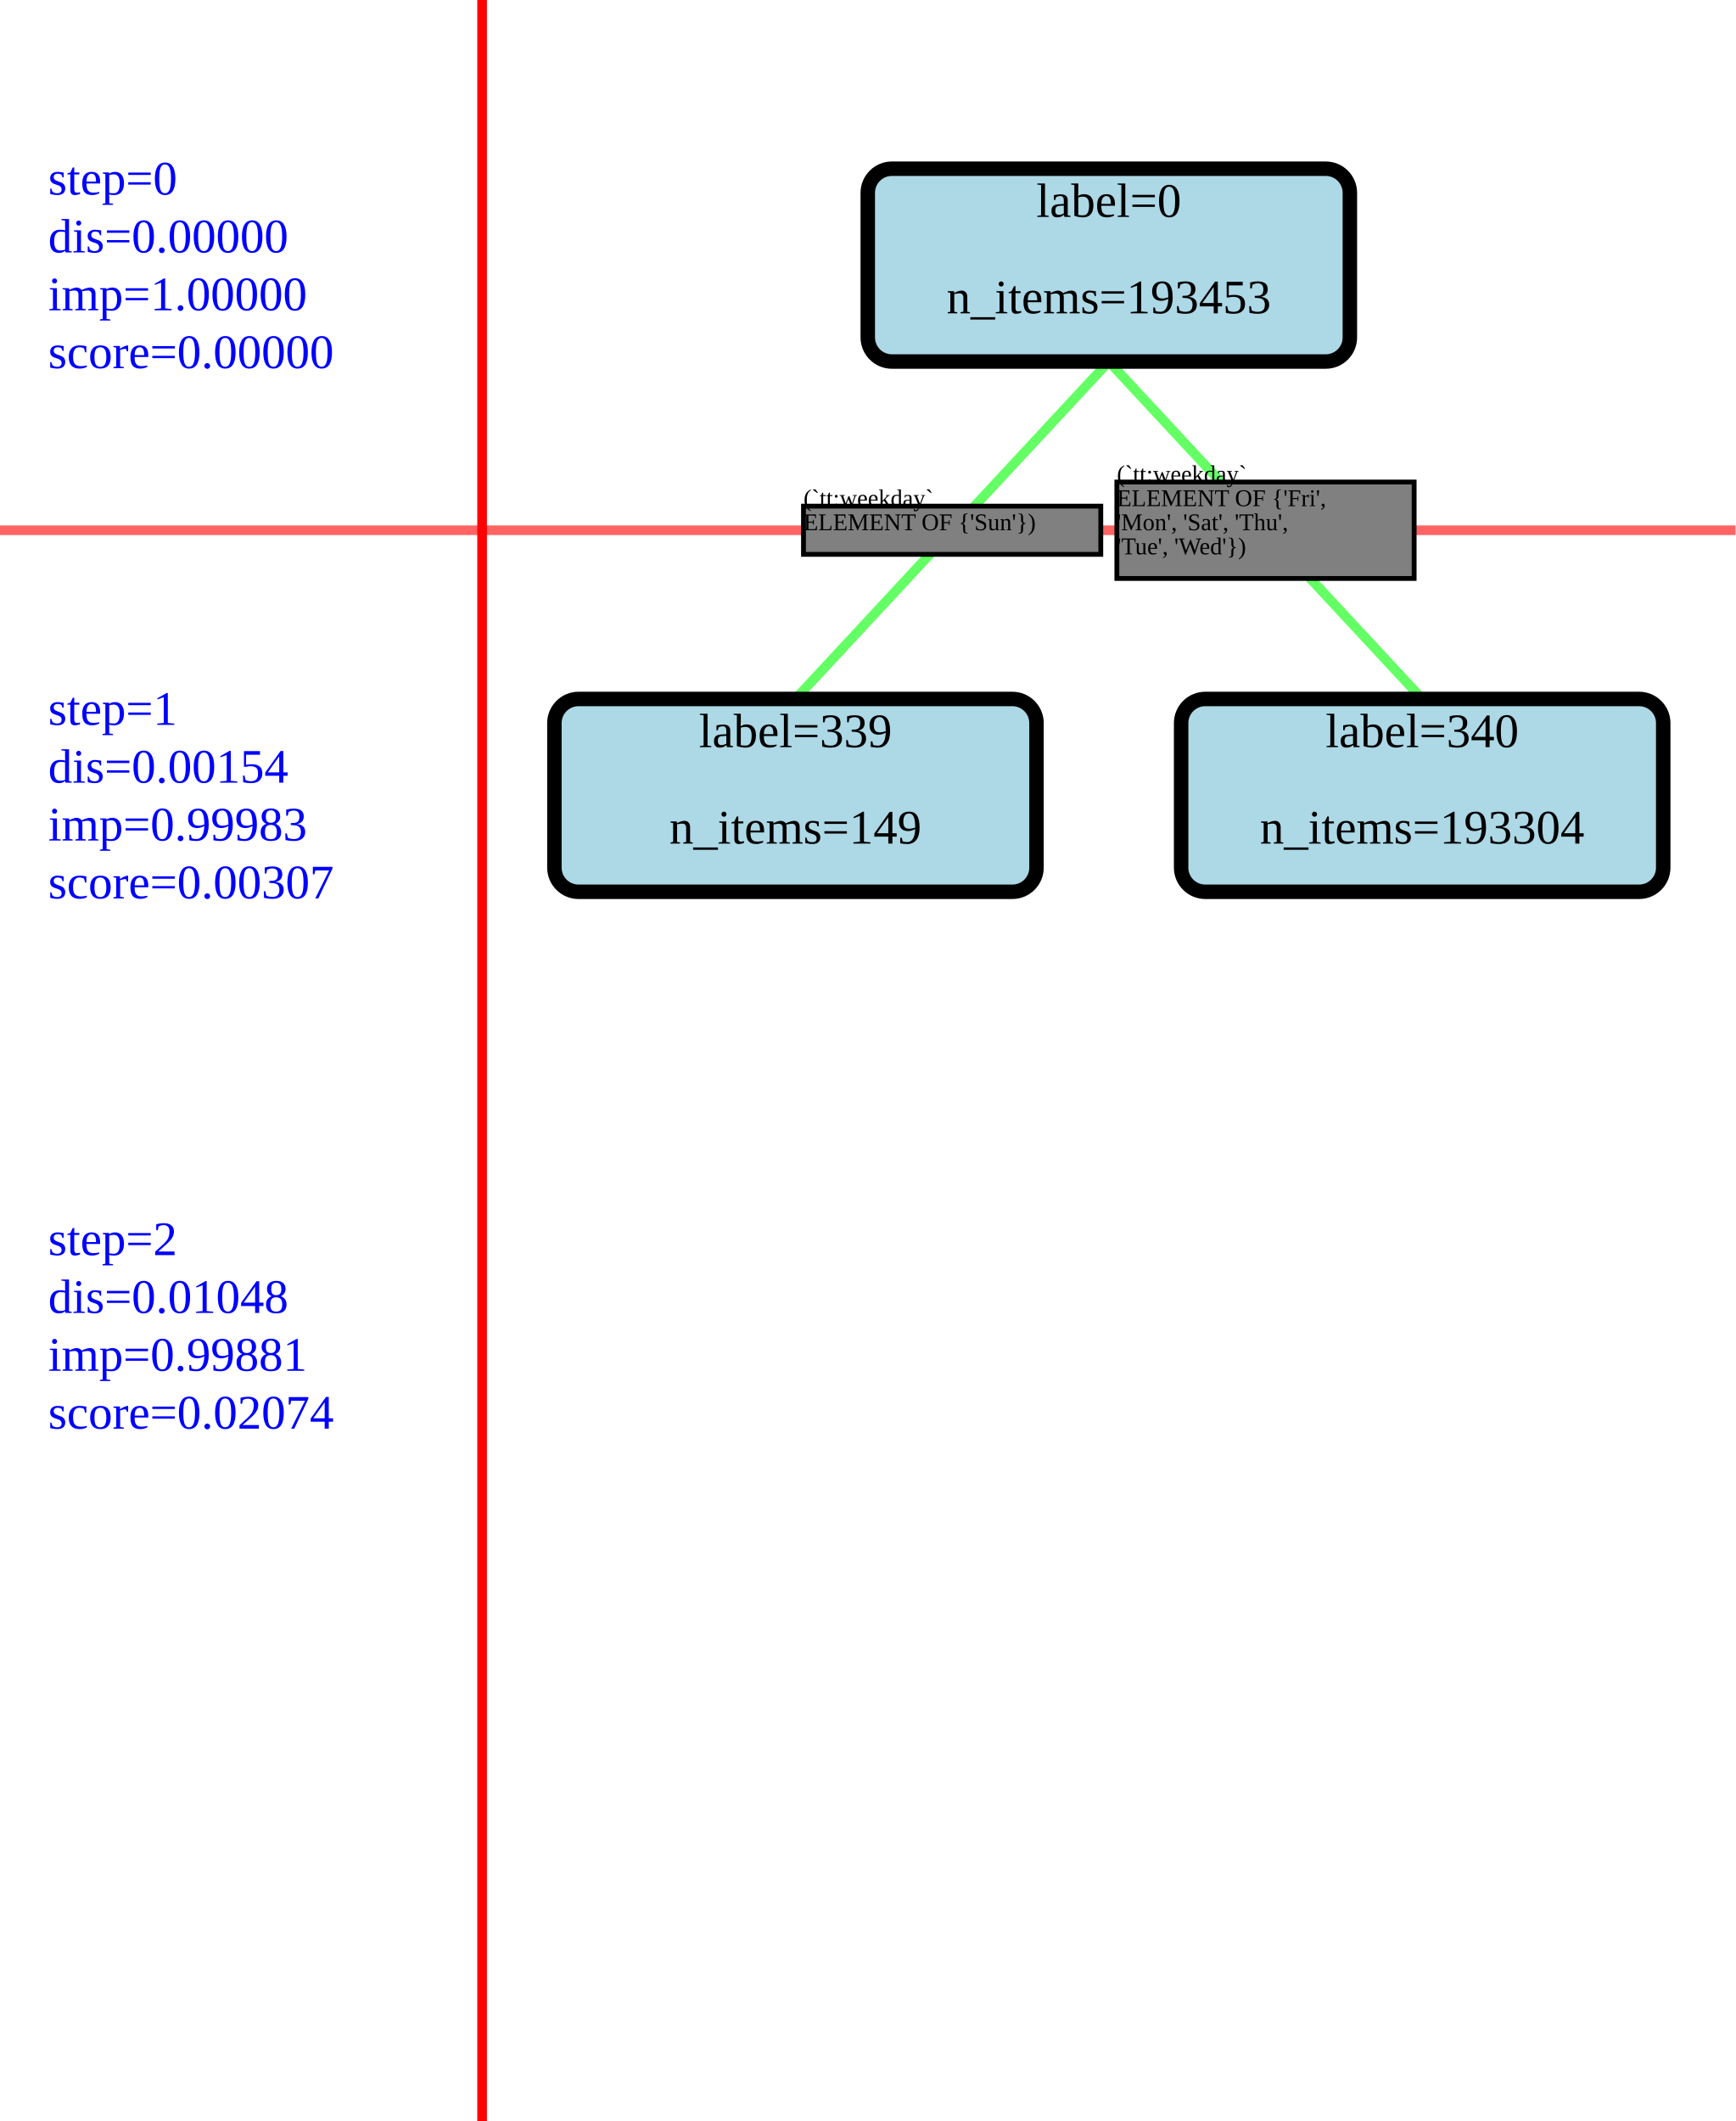
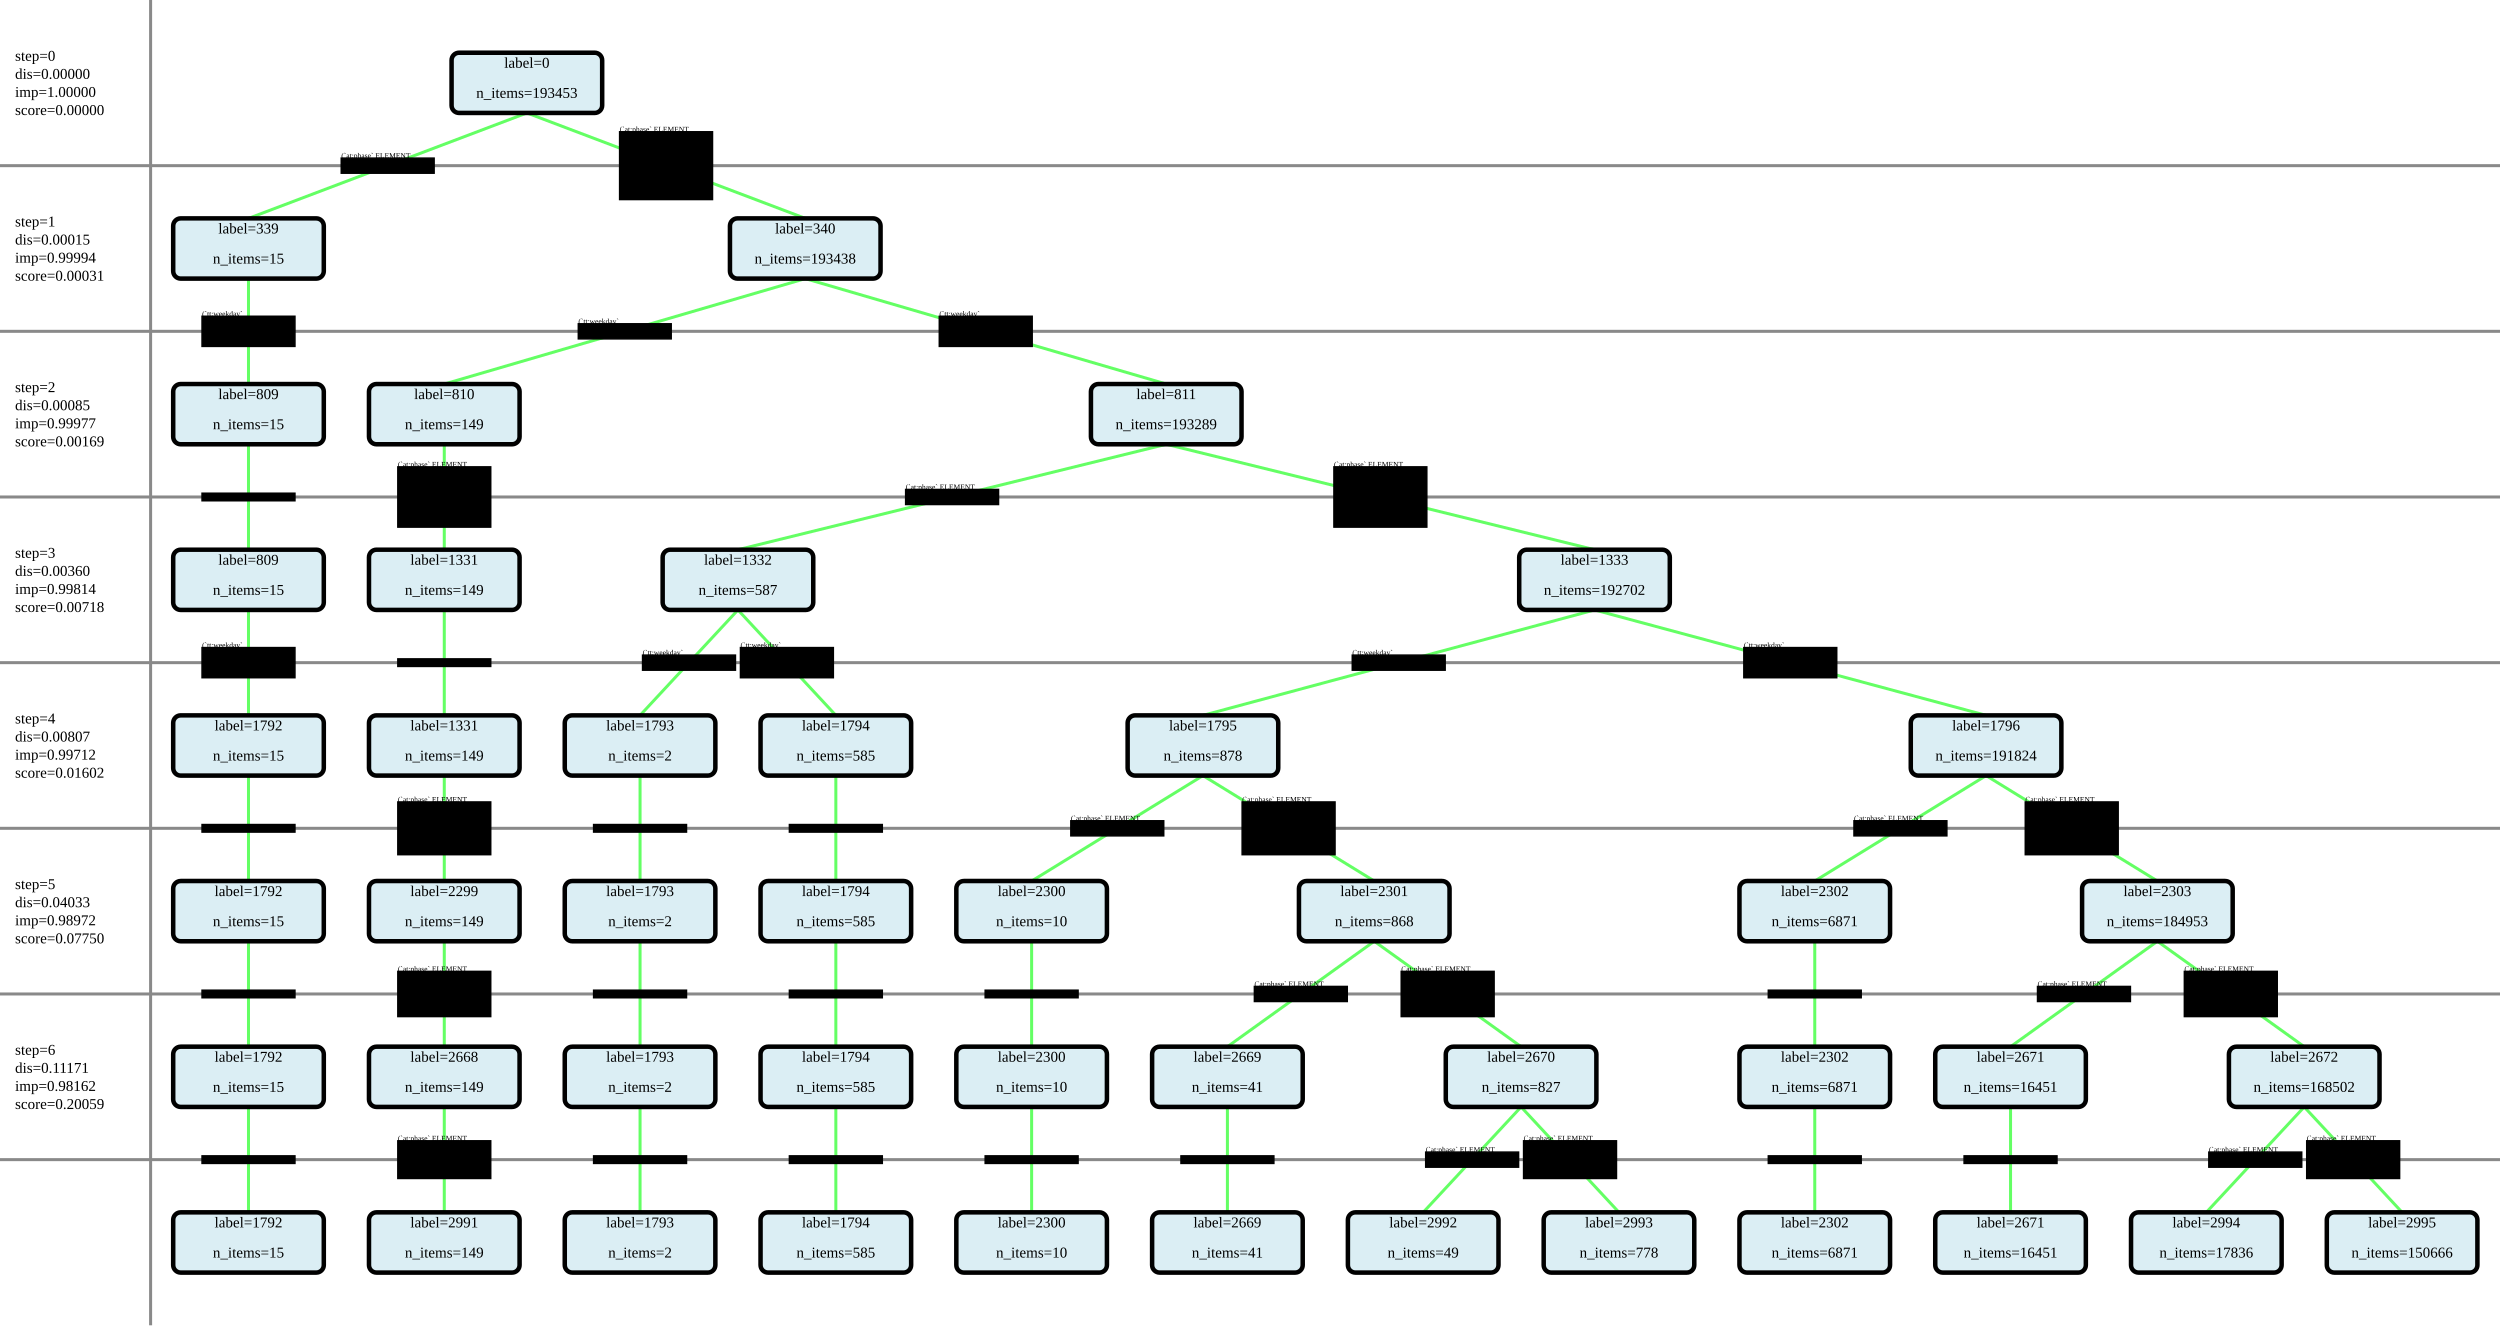
- <svg height="440" width="360" style="background-color:white">
-   <line x1="0" y1="110" x2="360" y2="110" style="stroke:rgb(255,100,100);stroke-width:2" />
-   <line x1="100" y1="0" x2="100" y2="440" style="stroke:rgb(255,0,0);stroke-width:2" />
-   <text dominant-baseline="central" font-size="10" style="fill: rgb(0,0,255); ">
+ <svg height="880" width="1660" style="background-color:white">
+   <line x1="0" y1="110" x2="1660" y2="110" style="stroke:#898989;stroke-width:2" />
+   <line x1="0" y1="220" x2="1660" y2="220" style="stroke:#898989;stroke-width:2" />
+   <line x1="0" y1="330" x2="1660" y2="330" style="stroke:#898989;stroke-width:2" />
+   <line x1="0" y1="440" x2="1660" y2="440" style="stroke:#898989;stroke-width:2" />
+   <line x1="0" y1="550" x2="1660" y2="550" style="stroke:#898989;stroke-width:2" />
+   <line x1="0" y1="660" x2="1660" y2="660" style="stroke:#898989;stroke-width:2" />
+   <line x1="0" y1="770" x2="1660" y2="770" style="stroke:#898989;stroke-width:2" />
+   <line x1="100" y1="0" x2="100" y2="880" style="stroke:#898989;stroke-width:2" />
+   <text dominant-baseline="central" font-size="10" style="fill: #000000; ">
    <tspan x="10" y="37.0"> step=0
 </tspan>
    <tspan x="10" y="49.0"> dis=0.00000
 </tspan>
    <tspan x="10" y="61.0"> imp=1.00000
 </tspan>
    <tspan x="10" y="73.0"> score=0.00000
 </tspan>
  </text>
-   <text dominant-baseline="central" font-size="10" style="fill: rgb(0,0,255); ">
+   <text dominant-baseline="central" font-size="10" style="fill: #000000; ">
    <tspan x="10" y="147.0"> step=1
 </tspan>
-     <tspan x="10" y="159.0"> dis=0.00154
-  </tspan>
-     <tspan x="10" y="171.0"> imp=0.99983
-  </tspan>
-     <tspan x="10" y="183.0"> score=0.00307
-  </tspan>
-   </text>
-   <text dominant-baseline="central" font-size="10" style="fill: rgb(0,0,255); ">
+     <tspan x="10" y="159.0"> dis=0.00015
+  </tspan>
+     <tspan x="10" y="171.0"> imp=0.99994
+  </tspan>
+     <tspan x="10" y="183.0"> score=0.00031
+  </tspan>
+   </text>
+   <text dominant-baseline="central" font-size="10" style="fill: #000000; ">
    <tspan x="10" y="257.0"> step=2
 </tspan>
-     <tspan x="10" y="269.0"> dis=0.01048
-  </tspan>
-     <tspan x="10" y="281.0"> imp=0.99881
-  </tspan>
-     <tspan x="10" y="293.0"> score=0.02074
-  </tspan>
-   </text>
-   <line x1="165.0" y1="145" x2="230.0" y2="75" style="stroke:rgb(100,255,100);stroke-width:2" />
-   <rect x="166.667" y="105.0" width="61.667" height="10.0" fill="grey" stroke="black" stroke-width="1" />
-   <text x="166.667" y="105.0" alignment-baseline="hanging" font-size="5.0"> (`tt:weekday`</text>
-   <text x="166.667" y="110.0" alignment-baseline="hanging" font-size="5.0">ELEMENT OF {'Sun'})</text>
-   <line x1="295.0" y1="145" x2="230.0" y2="75" style="stroke:rgb(100,255,100);stroke-width:2" />
-   <rect x="231.667" y="100.0" width="61.667" height="20.0" fill="grey" stroke="black" stroke-width="1" />
-   <text x="231.667" y="100.0" alignment-baseline="hanging" font-size="5.0"> (`tt:weekday`</text>
-   <text x="231.667" y="105.0" alignment-baseline="hanging" font-size="5.0">ELEMENT OF {'Fri',</text>
-   <text x="231.667" y="110.0" alignment-baseline="hanging" font-size="5.0">'Mon', 'Sat', 'Thu',</text>
-   <text x="231.667" y="115.0" alignment-baseline="hanging" font-size="5.0">'Tue', 'Wed'})</text>
-   <rect x="115" y="145" width="100" height="40" rx="5" ry="5" style="fill:rgb(173,216,230);stroke-width:3;stroke:rgb(0,0,0)" />
+     <tspan x="10" y="269.0"> dis=0.00085
+  </tspan>
+     <tspan x="10" y="281.0"> imp=0.99977
+  </tspan>
+     <tspan x="10" y="293.0"> score=0.00169
+  </tspan>
+   </text>
+   <text dominant-baseline="central" font-size="10" style="fill: #000000; ">
+     <tspan x="10" y="367.0"> step=3
+  </tspan>
+     <tspan x="10" y="379.0"> dis=0.00360
+  </tspan>
+     <tspan x="10" y="391.0"> imp=0.99814
+  </tspan>
+     <tspan x="10" y="403.0"> score=0.00718
+  </tspan>
+   </text>
+   <text dominant-baseline="central" font-size="10" style="fill: #000000; ">
+     <tspan x="10" y="477.0"> step=4
+  </tspan>
+     <tspan x="10" y="489.0"> dis=0.00807
+  </tspan>
+     <tspan x="10" y="501.0"> imp=0.99712
+  </tspan>
+     <tspan x="10" y="513.0"> score=0.01602
+  </tspan>
+   </text>
+   <text dominant-baseline="central" font-size="10" style="fill: #000000; ">
+     <tspan x="10" y="587.0"> step=5
+  </tspan>
+     <tspan x="10" y="599.0"> dis=0.04033
+  </tspan>
+     <tspan x="10" y="611.0"> imp=0.98972
+  </tspan>
+     <tspan x="10" y="623.0"> score=0.07750
+  </tspan>
+   </text>
+   <text dominant-baseline="central" font-size="10" style="fill: #000000; ">
+     <tspan x="10" y="697.0"> step=6
+  </tspan>
+     <tspan x="10" y="709.0"> dis=0.11171
+  </tspan>
+     <tspan x="10" y="721.0"> imp=0.98162
+  </tspan>
+     <tspan x="10" y="733.0"> score=0.20059
+  </tspan>
+   </text>
+   <line x1="165.0" y1="805" x2="165.0" y2="735" style="stroke:rgb(100,255,100);stroke-width:2" />
+   <rect x="134.167" y="767.5" width="61.667" height="5.0" fill="898989" stroke="black" stroke-width="1" />
+   <line x1="165.0" y1="695" x2="165.0" y2="625" style="stroke:rgb(100,255,100);stroke-width:2" />
+   <rect x="134.167" y="657.5" width="61.667" height="5.0" fill="898989" stroke="black" stroke-width="1" />
+   <line x1="165.0" y1="585" x2="165.0" y2="515" style="stroke:rgb(100,255,100);stroke-width:2" />
+   <rect x="134.167" y="547.5" width="61.667" height="5.0" fill="898989" stroke="black" stroke-width="1" />
+   <line x1="165.0" y1="475" x2="165.0" y2="405" style="stroke:rgb(100,255,100);stroke-width:2" />
+   <rect x="134.167" y="430.0" width="61.667" height="20.0" fill="898989" stroke="black" stroke-width="1" />
+   <text x="134.167" y="430.0" alignment-baseline="hanging" font-size="5.0"> (`tt:weekday`</text>
+   <text x="134.167" y="435.0" alignment-baseline="hanging" font-size="5.0">ELEMENT OF {'Fri',</text>
+   <text x="134.167" y="440.0" alignment-baseline="hanging" font-size="5.0">'Mon', 'Thu', 'Tue',</text>
+   <text x="134.167" y="445.0" alignment-baseline="hanging" font-size="5.0">'Wed'})</text>
+   <line x1="165.0" y1="365" x2="165.0" y2="295" style="stroke:rgb(100,255,100);stroke-width:2" />
+   <rect x="134.167" y="327.5" width="61.667" height="5.0" fill="898989" stroke="black" stroke-width="1" />
+   <line x1="165.0" y1="255" x2="165.0" y2="185" style="stroke:rgb(100,255,100);stroke-width:2" />
+   <rect x="134.167" y="210.0" width="61.667" height="20.0" fill="898989" stroke="black" stroke-width="1" />
+   <text x="134.167" y="210.0" alignment-baseline="hanging" font-size="5.0"> (`tt:weekday`</text>
+   <text x="134.167" y="215.0" alignment-baseline="hanging" font-size="5.0">ELEMENT OF {'Fri',</text>
+   <text x="134.167" y="220.0" alignment-baseline="hanging" font-size="5.0">'Mon', 'Sat', 'Thu',</text>
+   <text x="134.167" y="225.0" alignment-baseline="hanging" font-size="5.0">'Tue', 'Wed'})</text>
+   <line x1="165.0" y1="145" x2="349.844" y2="75" style="stroke:rgb(100,255,100);stroke-width:2" />
+   <rect x="226.589" y="105.0" width="61.667" height="10.0" fill="898989" stroke="black" stroke-width="1" />
+   <text x="226.589" y="105.0" alignment-baseline="hanging" font-size="5.0"> (`at:phase` ELEMENT</text>
+   <text x="226.589" y="110.0" alignment-baseline="hanging" font-size="5.0">OF {'01_HOOFD_6'})</text>
+   <line x1="295.0" y1="805" x2="295.0" y2="735" style="stroke:rgb(100,255,100);stroke-width:2" />
+   <rect x="264.167" y="757.5" width="61.667" height="25.0" fill="898989" stroke="black" stroke-width="1" />
+   <text x="264.167" y="757.5" alignment-baseline="hanging" font-size="5.0"> (`at:phase` ELEMENT</text>
+   <text x="264.167" y="762.5" alignment-baseline="hanging" font-size="5.0">OF {'01_HOOFD_0',</text>
+   <text x="264.167" y="767.5" alignment-baseline="hanging" font-size="5.0">'01_HOOFD_1',</text>
+   <text x="264.167" y="772.5" alignment-baseline="hanging" font-size="5.0">'01_HOOFD_4',</text>
+   <text x="264.167" y="777.5" alignment-baseline="hanging" font-size="5.0">'01_HOOFD_5'})</text>
+   <line x1="295.0" y1="695" x2="295.0" y2="625" style="stroke:rgb(100,255,100);stroke-width:2" />
+   <rect x="264.167" y="645.0" width="61.667" height="30.0" fill="898989" stroke="black" stroke-width="1" />
+   <text x="264.167" y="645.0" alignment-baseline="hanging" font-size="5.0"> (`at:phase` ELEMENT</text>
+   <text x="264.167" y="650.0" alignment-baseline="hanging" font-size="5.0">OF {'01_HOOFD_0',</text>
+   <text x="264.167" y="655.0" alignment-baseline="hanging" font-size="5.0">'01_HOOFD_1',</text>
+   <text x="264.167" y="660.0" alignment-baseline="hanging" font-size="5.0">'01_HOOFD_3',</text>
+   <text x="264.167" y="665.0" alignment-baseline="hanging" font-size="5.0">'01_HOOFD_4',</text>
+   <text x="264.167" y="670.0" alignment-baseline="hanging" font-size="5.0">'01_HOOFD_5'})</text>
+   <line x1="295.0" y1="585" x2="295.0" y2="515" style="stroke:rgb(100,255,100);stroke-width:2" />
+   <rect x="264.167" y="532.5" width="61.667" height="35.0" fill="898989" stroke="black" stroke-width="1" />
+   <text x="264.167" y="532.5" alignment-baseline="hanging" font-size="5.0"> (`at:phase` ELEMENT</text>
+   <text x="264.167" y="537.5" alignment-baseline="hanging" font-size="5.0">OF {'01_HOOFD_0',</text>
+   <text x="264.167" y="542.5" alignment-baseline="hanging" font-size="5.0">'01_HOOFD_1',</text>
+   <text x="264.167" y="547.5" alignment-baseline="hanging" font-size="5.0">'01_HOOFD_2',</text>
+   <text x="264.167" y="552.5" alignment-baseline="hanging" font-size="5.0">'01_HOOFD_3',</text>
+   <text x="264.167" y="557.5" alignment-baseline="hanging" font-size="5.0">'01_HOOFD_4',</text>
+   <text x="264.167" y="562.5" alignment-baseline="hanging" font-size="5.0">'01_HOOFD_5'})</text>
+   <line x1="295.0" y1="475" x2="295.0" y2="405" style="stroke:rgb(100,255,100);stroke-width:2" />
+   <rect x="264.167" y="437.5" width="61.667" height="5.0" fill="898989" stroke="black" stroke-width="1" />
+   <line x1="295.0" y1="365" x2="295.0" y2="295" style="stroke:rgb(100,255,100);stroke-width:2" />
+   <rect x="264.167" y="310.0" width="61.667" height="40.0" fill="898989" stroke="black" stroke-width="1" />
+   <text x="264.167" y="310.0" alignment-baseline="hanging" font-size="5.0"> (`at:phase` ELEMENT</text>
+   <text x="264.167" y="315.0" alignment-baseline="hanging" font-size="5.0">OF {'01_HOOFD_0',</text>
+   <text x="264.167" y="320.0" alignment-baseline="hanging" font-size="5.0">'01_HOOFD_1',</text>
+   <text x="264.167" y="325.0" alignment-baseline="hanging" font-size="5.0">'01_HOOFD_2',</text>
+   <text x="264.167" y="330.0" alignment-baseline="hanging" font-size="5.0">'01_HOOFD_3',</text>
+   <text x="264.167" y="335.0" alignment-baseline="hanging" font-size="5.0">'01_HOOFD_4',</text>
+   <text x="264.167" y="340.0" alignment-baseline="hanging" font-size="5.0">'01_HOOFD_5',</text>
+   <text x="264.167" y="345.0" alignment-baseline="hanging" font-size="5.0">'01_HOOFD_8'})</text>
+   <line x1="295.0" y1="255" x2="534.688" y2="185" style="stroke:rgb(100,255,100);stroke-width:2" />
+   <rect x="384.01" y="215.0" width="61.667" height="10.0" fill="898989" stroke="black" stroke-width="1" />
+   <text x="384.01" y="215.0" alignment-baseline="hanging" font-size="5.0"> (`tt:weekday`</text>
+   <text x="384.01" y="220.0" alignment-baseline="hanging" font-size="5.0">ELEMENT OF {'Sun'})</text>
+   <line x1="425.0" y1="805" x2="425.0" y2="735" style="stroke:rgb(100,255,100);stroke-width:2" />
+   <rect x="394.167" y="767.5" width="61.667" height="5.0" fill="898989" stroke="black" stroke-width="1" />
+   <line x1="425.0" y1="695" x2="425.0" y2="625" style="stroke:rgb(100,255,100);stroke-width:2" />
+   <rect x="394.167" y="657.5" width="61.667" height="5.0" fill="898989" stroke="black" stroke-width="1" />
+   <line x1="425.0" y1="585" x2="425.0" y2="515" style="stroke:rgb(100,255,100);stroke-width:2" />
+   <rect x="394.167" y="547.5" width="61.667" height="5.0" fill="898989" stroke="black" stroke-width="1" />
+   <line x1="425.0" y1="475" x2="490.0" y2="405" style="stroke:rgb(100,255,100);stroke-width:2" />
+   <rect x="426.667" y="435.0" width="61.667" height="10.0" fill="898989" stroke="black" stroke-width="1" />
+   <text x="426.667" y="435.0" alignment-baseline="hanging" font-size="5.0"> (`tt:weekday`</text>
+   <text x="426.667" y="440.0" alignment-baseline="hanging" font-size="5.0">ELEMENT OF {'Sat'})</text>
+   <line x1="555.0" y1="805" x2="555.0" y2="735" style="stroke:rgb(100,255,100);stroke-width:2" />
+   <rect x="524.167" y="767.5" width="61.667" height="5.0" fill="898989" stroke="black" stroke-width="1" />
+   <line x1="555.0" y1="695" x2="555.0" y2="625" style="stroke:rgb(100,255,100);stroke-width:2" />
+   <rect x="524.167" y="657.5" width="61.667" height="5.0" fill="898989" stroke="black" stroke-width="1" />
+   <line x1="555.0" y1="585" x2="555.0" y2="515" style="stroke:rgb(100,255,100);stroke-width:2" />
+   <rect x="524.167" y="547.5" width="61.667" height="5.0" fill="898989" stroke="black" stroke-width="1" />
+   <line x1="555.0" y1="475" x2="490.0" y2="405" style="stroke:rgb(100,255,100);stroke-width:2" />
+   <rect x="491.667" y="430.0" width="61.667" height="20.0" fill="898989" stroke="black" stroke-width="1" />
+   <text x="491.667" y="430.0" alignment-baseline="hanging" font-size="5.0"> (`tt:weekday`</text>
+   <text x="491.667" y="435.0" alignment-baseline="hanging" font-size="5.0">ELEMENT OF {'Fri',</text>
+   <text x="491.667" y="440.0" alignment-baseline="hanging" font-size="5.0">'Mon', 'Thu', 'Tue',</text>
+   <text x="491.667" y="445.0" alignment-baseline="hanging" font-size="5.0">'Wed'})</text>
+   <line x1="490.0" y1="365" x2="774.375" y2="295" style="stroke:rgb(100,255,100);stroke-width:2" />
+   <rect x="601.354" y="325.0" width="61.667" height="10.0" fill="898989" stroke="black" stroke-width="1" />
+   <text x="601.354" y="325.0" alignment-baseline="hanging" font-size="5.0"> (`at:phase` ELEMENT</text>
+   <text x="601.354" y="330.0" alignment-baseline="hanging" font-size="5.0">OF {'01_HOOFD_7'})</text>
+   <line x1="685.0" y1="805" x2="685.0" y2="735" style="stroke:rgb(100,255,100);stroke-width:2" />
+   <rect x="654.167" y="767.5" width="61.667" height="5.0" fill="898989" stroke="black" stroke-width="1" />
+   <line x1="685.0" y1="695" x2="685.0" y2="625" style="stroke:rgb(100,255,100);stroke-width:2" />
+   <rect x="654.167" y="657.5" width="61.667" height="5.0" fill="898989" stroke="black" stroke-width="1" />
+   <line x1="685.0" y1="585" x2="798.75" y2="515" style="stroke:rgb(100,255,100);stroke-width:2" />
+   <rect x="711.042" y="545.0" width="61.667" height="10.0" fill="898989" stroke="black" stroke-width="1" />
+   <text x="711.042" y="545.0" alignment-baseline="hanging" font-size="5.0"> (`at:phase` ELEMENT</text>
+   <text x="711.042" y="550.0" alignment-baseline="hanging" font-size="5.0">OF {'01_HOOFD_8'})</text>
+   <line x1="815.0" y1="805" x2="815.0" y2="735" style="stroke:rgb(100,255,100);stroke-width:2" />
+   <rect x="784.167" y="767.5" width="61.667" height="5.0" fill="898989" stroke="black" stroke-width="1" />
+   <line x1="815.0" y1="695" x2="912.5" y2="625" style="stroke:rgb(100,255,100);stroke-width:2" />
+   <rect x="832.917" y="655.0" width="61.667" height="10.0" fill="898989" stroke="black" stroke-width="1" />
+   <text x="832.917" y="655.0" alignment-baseline="hanging" font-size="5.0"> (`at:phase` ELEMENT</text>
+   <text x="832.917" y="660.0" alignment-baseline="hanging" font-size="5.0">OF {'01_HOOFD_2'})</text>
+   <line x1="945.0" y1="805" x2="1010.0" y2="735" style="stroke:rgb(100,255,100);stroke-width:2" />
+   <rect x="946.667" y="765.0" width="61.667" height="10.0" fill="898989" stroke="black" stroke-width="1" />
+   <text x="946.667" y="765.0" alignment-baseline="hanging" font-size="5.0"> (`at:phase` ELEMENT</text>
+   <text x="946.667" y="770.0" alignment-baseline="hanging" font-size="5.0">OF {'01_HOOFD_3'})</text>
+   <line x1="1075.0" y1="805" x2="1010.0" y2="735" style="stroke:rgb(100,255,100);stroke-width:2" />
+   <rect x="1011.667" y="757.5" width="61.667" height="25.0" fill="898989" stroke="black" stroke-width="1" />
+   <text x="1011.667" y="757.5" alignment-baseline="hanging" font-size="5.0"> (`at:phase` ELEMENT</text>
+   <text x="1011.667" y="762.5" alignment-baseline="hanging" font-size="5.0">OF {'01_HOOFD_0',</text>
+   <text x="1011.667" y="767.5" alignment-baseline="hanging" font-size="5.0">'01_HOOFD_1',</text>
+   <text x="1011.667" y="772.5" alignment-baseline="hanging" font-size="5.0">'01_HOOFD_4',</text>
+   <text x="1011.667" y="777.5" alignment-baseline="hanging" font-size="5.0">'01_HOOFD_5'})</text>
+   <line x1="1010.0" y1="695" x2="912.5" y2="625" style="stroke:rgb(100,255,100);stroke-width:2" />
+   <rect x="930.417" y="645.0" width="61.667" height="30.0" fill="898989" stroke="black" stroke-width="1" />
+   <text x="930.417" y="645.0" alignment-baseline="hanging" font-size="5.0"> (`at:phase` ELEMENT</text>
+   <text x="930.417" y="650.0" alignment-baseline="hanging" font-size="5.0">OF {'01_HOOFD_0',</text>
+   <text x="930.417" y="655.0" alignment-baseline="hanging" font-size="5.0">'01_HOOFD_1',</text>
+   <text x="930.417" y="660.0" alignment-baseline="hanging" font-size="5.0">'01_HOOFD_3',</text>
+   <text x="930.417" y="665.0" alignment-baseline="hanging" font-size="5.0">'01_HOOFD_4',</text>
+   <text x="930.417" y="670.0" alignment-baseline="hanging" font-size="5.0">'01_HOOFD_5'})</text>
+   <line x1="912.5" y1="585" x2="798.75" y2="515" style="stroke:rgb(100,255,100);stroke-width:2" />
+   <rect x="824.792" y="532.5" width="61.667" height="35.0" fill="898989" stroke="black" stroke-width="1" />
+   <text x="824.792" y="532.5" alignment-baseline="hanging" font-size="5.0"> (`at:phase` ELEMENT</text>
+   <text x="824.792" y="537.5" alignment-baseline="hanging" font-size="5.0">OF {'01_HOOFD_0',</text>
+   <text x="824.792" y="542.5" alignment-baseline="hanging" font-size="5.0">'01_HOOFD_1',</text>
+   <text x="824.792" y="547.5" alignment-baseline="hanging" font-size="5.0">'01_HOOFD_2',</text>
+   <text x="824.792" y="552.5" alignment-baseline="hanging" font-size="5.0">'01_HOOFD_3',</text>
+   <text x="824.792" y="557.5" alignment-baseline="hanging" font-size="5.0">'01_HOOFD_4',</text>
+   <text x="824.792" y="562.5" alignment-baseline="hanging" font-size="5.0">'01_HOOFD_5'})</text>
+   <line x1="798.75" y1="475" x2="1058.75" y2="405" style="stroke:rgb(100,255,100);stroke-width:2" />
+   <rect x="897.917" y="435.0" width="61.667" height="10.0" fill="898989" stroke="black" stroke-width="1" />
+   <text x="897.917" y="435.0" alignment-baseline="hanging" font-size="5.0"> (`tt:weekday`</text>
+   <text x="897.917" y="440.0" alignment-baseline="hanging" font-size="5.0">ELEMENT OF {'Sat'})</text>
+   <line x1="1205.0" y1="805" x2="1205.0" y2="735" style="stroke:rgb(100,255,100);stroke-width:2" />
+   <rect x="1174.167" y="767.5" width="61.667" height="5.0" fill="898989" stroke="black" stroke-width="1" />
+   <line x1="1205.0" y1="695" x2="1205.0" y2="625" style="stroke:rgb(100,255,100);stroke-width:2" />
+   <rect x="1174.167" y="657.5" width="61.667" height="5.0" fill="898989" stroke="black" stroke-width="1" />
+   <line x1="1205.0" y1="585" x2="1318.75" y2="515" style="stroke:rgb(100,255,100);stroke-width:2" />
+   <rect x="1231.042" y="545.0" width="61.667" height="10.0" fill="898989" stroke="black" stroke-width="1" />
+   <text x="1231.042" y="545.0" alignment-baseline="hanging" font-size="5.0"> (`at:phase` ELEMENT</text>
+   <text x="1231.042" y="550.0" alignment-baseline="hanging" font-size="5.0">OF {'01_HOOFD_8'})</text>
+   <line x1="1335.0" y1="805" x2="1335.0" y2="735" style="stroke:rgb(100,255,100);stroke-width:2" />
+   <rect x="1304.167" y="767.5" width="61.667" height="5.0" fill="898989" stroke="black" stroke-width="1" />
+   <line x1="1335.0" y1="695" x2="1432.5" y2="625" style="stroke:rgb(100,255,100);stroke-width:2" />
+   <rect x="1352.917" y="655.0" width="61.667" height="10.0" fill="898989" stroke="black" stroke-width="1" />
+   <text x="1352.917" y="655.0" alignment-baseline="hanging" font-size="5.0"> (`at:phase` ELEMENT</text>
+   <text x="1352.917" y="660.0" alignment-baseline="hanging" font-size="5.0">OF {'01_HOOFD_2'})</text>
+   <line x1="1465.0" y1="805" x2="1530.0" y2="735" style="stroke:rgb(100,255,100);stroke-width:2" />
+   <rect x="1466.667" y="765.0" width="61.667" height="10.0" fill="898989" stroke="black" stroke-width="1" />
+   <text x="1466.667" y="765.0" alignment-baseline="hanging" font-size="5.0"> (`at:phase` ELEMENT</text>
+   <text x="1466.667" y="770.0" alignment-baseline="hanging" font-size="5.0">OF {'01_HOOFD_3'})</text>
+   <line x1="1595.0" y1="805" x2="1530.0" y2="735" style="stroke:rgb(100,255,100);stroke-width:2" />
+   <rect x="1531.667" y="757.5" width="61.667" height="25.0" fill="898989" stroke="black" stroke-width="1" />
+   <text x="1531.667" y="757.5" alignment-baseline="hanging" font-size="5.0"> (`at:phase` ELEMENT</text>
+   <text x="1531.667" y="762.5" alignment-baseline="hanging" font-size="5.0">OF {'01_HOOFD_0',</text>
+   <text x="1531.667" y="767.5" alignment-baseline="hanging" font-size="5.0">'01_HOOFD_1',</text>
+   <text x="1531.667" y="772.5" alignment-baseline="hanging" font-size="5.0">'01_HOOFD_4',</text>
+   <text x="1531.667" y="777.5" alignment-baseline="hanging" font-size="5.0">'01_HOOFD_5'})</text>
+   <line x1="1530.0" y1="695" x2="1432.5" y2="625" style="stroke:rgb(100,255,100);stroke-width:2" />
+   <rect x="1450.417" y="645.0" width="61.667" height="30.0" fill="898989" stroke="black" stroke-width="1" />
+   <text x="1450.417" y="645.0" alignment-baseline="hanging" font-size="5.0"> (`at:phase` ELEMENT</text>
+   <text x="1450.417" y="650.0" alignment-baseline="hanging" font-size="5.0">OF {'01_HOOFD_0',</text>
+   <text x="1450.417" y="655.0" alignment-baseline="hanging" font-size="5.0">'01_HOOFD_1',</text>
+   <text x="1450.417" y="660.0" alignment-baseline="hanging" font-size="5.0">'01_HOOFD_3',</text>
+   <text x="1450.417" y="665.0" alignment-baseline="hanging" font-size="5.0">'01_HOOFD_4',</text>
+   <text x="1450.417" y="670.0" alignment-baseline="hanging" font-size="5.0">'01_HOOFD_5'})</text>
+   <line x1="1432.5" y1="585" x2="1318.75" y2="515" style="stroke:rgb(100,255,100);stroke-width:2" />
+   <rect x="1344.792" y="532.5" width="61.667" height="35.0" fill="898989" stroke="black" stroke-width="1" />
+   <text x="1344.792" y="532.5" alignment-baseline="hanging" font-size="5.0"> (`at:phase` ELEMENT</text>
+   <text x="1344.792" y="537.5" alignment-baseline="hanging" font-size="5.0">OF {'01_HOOFD_0',</text>
+   <text x="1344.792" y="542.5" alignment-baseline="hanging" font-size="5.0">'01_HOOFD_1',</text>
+   <text x="1344.792" y="547.5" alignment-baseline="hanging" font-size="5.0">'01_HOOFD_2',</text>
+   <text x="1344.792" y="552.5" alignment-baseline="hanging" font-size="5.0">'01_HOOFD_3',</text>
+   <text x="1344.792" y="557.5" alignment-baseline="hanging" font-size="5.0">'01_HOOFD_4',</text>
+   <text x="1344.792" y="562.5" alignment-baseline="hanging" font-size="5.0">'01_HOOFD_5'})</text>
+   <line x1="1318.75" y1="475" x2="1058.75" y2="405" style="stroke:rgb(100,255,100);stroke-width:2" />
+   <rect x="1157.917" y="430.0" width="61.667" height="20.0" fill="898989" stroke="black" stroke-width="1" />
+   <text x="1157.917" y="430.0" alignment-baseline="hanging" font-size="5.0"> (`tt:weekday`</text>
+   <text x="1157.917" y="435.0" alignment-baseline="hanging" font-size="5.0">ELEMENT OF {'Fri',</text>
+   <text x="1157.917" y="440.0" alignment-baseline="hanging" font-size="5.0">'Mon', 'Thu', 'Tue',</text>
+   <text x="1157.917" y="445.0" alignment-baseline="hanging" font-size="5.0">'Wed'})</text>
+   <line x1="1058.75" y1="365" x2="774.375" y2="295" style="stroke:rgb(100,255,100);stroke-width:2" />
+   <rect x="885.729" y="310.0" width="61.667" height="40.0" fill="898989" stroke="black" stroke-width="1" />
+   <text x="885.729" y="310.0" alignment-baseline="hanging" font-size="5.0"> (`at:phase` ELEMENT</text>
+   <text x="885.729" y="315.0" alignment-baseline="hanging" font-size="5.0">OF {'01_HOOFD_0',</text>
+   <text x="885.729" y="320.0" alignment-baseline="hanging" font-size="5.0">'01_HOOFD_1',</text>
+   <text x="885.729" y="325.0" alignment-baseline="hanging" font-size="5.0">'01_HOOFD_2',</text>
+   <text x="885.729" y="330.0" alignment-baseline="hanging" font-size="5.0">'01_HOOFD_3',</text>
+   <text x="885.729" y="335.0" alignment-baseline="hanging" font-size="5.0">'01_HOOFD_4',</text>
+   <text x="885.729" y="340.0" alignment-baseline="hanging" font-size="5.0">'01_HOOFD_5',</text>
+   <text x="885.729" y="345.0" alignment-baseline="hanging" font-size="5.0">'01_HOOFD_8'})</text>
+   <line x1="774.375" y1="255" x2="534.688" y2="185" style="stroke:rgb(100,255,100);stroke-width:2" />
+   <rect x="623.698" y="210.0" width="61.667" height="20.0" fill="898989" stroke="black" stroke-width="1" />
+   <text x="623.698" y="210.0" alignment-baseline="hanging" font-size="5.0"> (`tt:weekday`</text>
+   <text x="623.698" y="215.0" alignment-baseline="hanging" font-size="5.0">ELEMENT OF {'Fri',</text>
+   <text x="623.698" y="220.0" alignment-baseline="hanging" font-size="5.0">'Mon', 'Sat', 'Thu',</text>
+   <text x="623.698" y="225.0" alignment-baseline="hanging" font-size="5.0">'Tue', 'Wed'})</text>
+   <line x1="534.688" y1="145" x2="349.844" y2="75" style="stroke:rgb(100,255,100);stroke-width:2" />
+   <rect x="411.432" y="87.5" width="61.667" height="45.0" fill="898989" stroke="black" stroke-width="1" />
+   <text x="411.432" y="87.5" alignment-baseline="hanging" font-size="5.0"> (`at:phase` ELEMENT</text>
+   <text x="411.432" y="92.5" alignment-baseline="hanging" font-size="5.0">OF {'01_HOOFD_0',</text>
+   <text x="411.432" y="97.5" alignment-baseline="hanging" font-size="5.0">'01_HOOFD_1',</text>
+   <text x="411.432" y="102.5" alignment-baseline="hanging" font-size="5.0">'01_HOOFD_2',</text>
+   <text x="411.432" y="107.5" alignment-baseline="hanging" font-size="5.0">'01_HOOFD_3',</text>
+   <text x="411.432" y="112.5" alignment-baseline="hanging" font-size="5.0">'01_HOOFD_4',</text>
+   <text x="411.432" y="117.5" alignment-baseline="hanging" font-size="5.0">'01_HOOFD_5',</text>
+   <text x="411.432" y="122.5" alignment-baseline="hanging" font-size="5.0">'01_HOOFD_7',</text>
+   <text x="411.432" y="127.5" alignment-baseline="hanging" font-size="5.0">'01_HOOFD_8'})</text>
+   <rect x="115" y="805" width="100" height="40" rx="5" ry="5" style="fill:#DBEEF4;stroke-width:3;stroke:rgb(0,0,0)" />
+   <text x="165.0" y="815.0" font-size="10" text-anchor="middle" alignment-baseline="middle">label=1792</text>
+   <text x="165.0" y="835.0" font-size="10" text-anchor="middle" alignment-baseline="middle">n_items=15</text>
+   <rect x="115" y="695" width="100" height="40" rx="5" ry="5" style="fill:#DBEEF4;stroke-width:3;stroke:rgb(0,0,0)" />
+   <text x="165.0" y="705.0" font-size="10" text-anchor="middle" alignment-baseline="middle">label=1792</text>
+   <text x="165.0" y="725.0" font-size="10" text-anchor="middle" alignment-baseline="middle">n_items=15</text>
+   <rect x="115" y="585" width="100" height="40" rx="5" ry="5" style="fill:#DBEEF4;stroke-width:3;stroke:rgb(0,0,0)" />
+   <text x="165.0" y="595.0" font-size="10" text-anchor="middle" alignment-baseline="middle">label=1792</text>
+   <text x="165.0" y="615.0" font-size="10" text-anchor="middle" alignment-baseline="middle">n_items=15</text>
+   <rect x="115" y="475" width="100" height="40" rx="5" ry="5" style="fill:#DBEEF4;stroke-width:3;stroke:rgb(0,0,0)" />
+   <text x="165.0" y="485.0" font-size="10" text-anchor="middle" alignment-baseline="middle">label=1792</text>
+   <text x="165.0" y="505.0" font-size="10" text-anchor="middle" alignment-baseline="middle">n_items=15</text>
+   <rect x="115" y="365" width="100" height="40" rx="5" ry="5" style="fill:#DBEEF4;stroke-width:3;stroke:rgb(0,0,0)" />
+   <text x="165.0" y="375.0" font-size="10" text-anchor="middle" alignment-baseline="middle">label=809</text>
+   <text x="165.0" y="395.0" font-size="10" text-anchor="middle" alignment-baseline="middle">n_items=15</text>
+   <rect x="115" y="255" width="100" height="40" rx="5" ry="5" style="fill:#DBEEF4;stroke-width:3;stroke:rgb(0,0,0)" />
+   <text x="165.0" y="265.0" font-size="10" text-anchor="middle" alignment-baseline="middle">label=809</text>
+   <text x="165.0" y="285.0" font-size="10" text-anchor="middle" alignment-baseline="middle">n_items=15</text>
+   <rect x="115" y="145" width="100" height="40" rx="5" ry="5" style="fill:#DBEEF4;stroke-width:3;stroke:rgb(0,0,0)" />
  <text x="165.0" y="155.0" font-size="10" text-anchor="middle" alignment-baseline="middle">label=339</text>
-   <text x="165.0" y="175.0" font-size="10" text-anchor="middle" alignment-baseline="middle">n_items=149</text>
-   <rect x="245" y="145" width="100" height="40" rx="5" ry="5" style="fill:rgb(173,216,230);stroke-width:3;stroke:rgb(0,0,0)" />
-   <text x="295.0" y="155.0" font-size="10" text-anchor="middle" alignment-baseline="middle">label=340</text>
-   <text x="295.0" y="175.0" font-size="10" text-anchor="middle" alignment-baseline="middle">n_items=193304</text>
-   <rect x="180.0" y="35" width="100" height="40" rx="5" ry="5" style="fill:rgb(173,216,230);stroke-width:3;stroke:rgb(0,0,0)" />
-   <text x="230.0" y="45.0" font-size="10" text-anchor="middle" alignment-baseline="middle">label=0</text>
-   <text x="230.0" y="65.0" font-size="10" text-anchor="middle" alignment-baseline="middle">n_items=193453</text>
+   <text x="165.0" y="175.0" font-size="10" text-anchor="middle" alignment-baseline="middle">n_items=15</text>
+   <rect x="245" y="805" width="100" height="40" rx="5" ry="5" style="fill:#DBEEF4;stroke-width:3;stroke:rgb(0,0,0)" />
+   <text x="295.0" y="815.0" font-size="10" text-anchor="middle" alignment-baseline="middle">label=2991</text>
+   <text x="295.0" y="835.0" font-size="10" text-anchor="middle" alignment-baseline="middle">n_items=149</text>
+   <rect x="245" y="695" width="100" height="40" rx="5" ry="5" style="fill:#DBEEF4;stroke-width:3;stroke:rgb(0,0,0)" />
+   <text x="295.0" y="705.0" font-size="10" text-anchor="middle" alignment-baseline="middle">label=2668</text>
+   <text x="295.0" y="725.0" font-size="10" text-anchor="middle" alignment-baseline="middle">n_items=149</text>
+   <rect x="245" y="585" width="100" height="40" rx="5" ry="5" style="fill:#DBEEF4;stroke-width:3;stroke:rgb(0,0,0)" />
+   <text x="295.0" y="595.0" font-size="10" text-anchor="middle" alignment-baseline="middle">label=2299</text>
+   <text x="295.0" y="615.0" font-size="10" text-anchor="middle" alignment-baseline="middle">n_items=149</text>
+   <rect x="245" y="475" width="100" height="40" rx="5" ry="5" style="fill:#DBEEF4;stroke-width:3;stroke:rgb(0,0,0)" />
+   <text x="295.0" y="485.0" font-size="10" text-anchor="middle" alignment-baseline="middle">label=1331</text>
+   <text x="295.0" y="505.0" font-size="10" text-anchor="middle" alignment-baseline="middle">n_items=149</text>
+   <rect x="245" y="365" width="100" height="40" rx="5" ry="5" style="fill:#DBEEF4;stroke-width:3;stroke:rgb(0,0,0)" />
+   <text x="295.0" y="375.0" font-size="10" text-anchor="middle" alignment-baseline="middle">label=1331</text>
+   <text x="295.0" y="395.0" font-size="10" text-anchor="middle" alignment-baseline="middle">n_items=149</text>
+   <rect x="245" y="255" width="100" height="40" rx="5" ry="5" style="fill:#DBEEF4;stroke-width:3;stroke:rgb(0,0,0)" />
+   <text x="295.0" y="265.0" font-size="10" text-anchor="middle" alignment-baseline="middle">label=810</text>
+   <text x="295.0" y="285.0" font-size="10" text-anchor="middle" alignment-baseline="middle">n_items=149</text>
+   <rect x="375" y="805" width="100" height="40" rx="5" ry="5" style="fill:#DBEEF4;stroke-width:3;stroke:rgb(0,0,0)" />
+   <text x="425.0" y="815.0" font-size="10" text-anchor="middle" alignment-baseline="middle">label=1793</text>
+   <text x="425.0" y="835.0" font-size="10" text-anchor="middle" alignment-baseline="middle">n_items=2</text>
+   <rect x="375" y="695" width="100" height="40" rx="5" ry="5" style="fill:#DBEEF4;stroke-width:3;stroke:rgb(0,0,0)" />
+   <text x="425.0" y="705.0" font-size="10" text-anchor="middle" alignment-baseline="middle">label=1793</text>
+   <text x="425.0" y="725.0" font-size="10" text-anchor="middle" alignment-baseline="middle">n_items=2</text>
+   <rect x="375" y="585" width="100" height="40" rx="5" ry="5" style="fill:#DBEEF4;stroke-width:3;stroke:rgb(0,0,0)" />
+   <text x="425.0" y="595.0" font-size="10" text-anchor="middle" alignment-baseline="middle">label=1793</text>
+   <text x="425.0" y="615.0" font-size="10" text-anchor="middle" alignment-baseline="middle">n_items=2</text>
+   <rect x="375" y="475" width="100" height="40" rx="5" ry="5" style="fill:#DBEEF4;stroke-width:3;stroke:rgb(0,0,0)" />
+   <text x="425.0" y="485.0" font-size="10" text-anchor="middle" alignment-baseline="middle">label=1793</text>
+   <text x="425.0" y="505.0" font-size="10" text-anchor="middle" alignment-baseline="middle">n_items=2</text>
+   <rect x="505" y="805" width="100" height="40" rx="5" ry="5" style="fill:#DBEEF4;stroke-width:3;stroke:rgb(0,0,0)" />
+   <text x="555.0" y="815.0" font-size="10" text-anchor="middle" alignment-baseline="middle">label=1794</text>
+   <text x="555.0" y="835.0" font-size="10" text-anchor="middle" alignment-baseline="middle">n_items=585</text>
+   <rect x="505" y="695" width="100" height="40" rx="5" ry="5" style="fill:#DBEEF4;stroke-width:3;stroke:rgb(0,0,0)" />
+   <text x="555.0" y="705.0" font-size="10" text-anchor="middle" alignment-baseline="middle">label=1794</text>
+   <text x="555.0" y="725.0" font-size="10" text-anchor="middle" alignment-baseline="middle">n_items=585</text>
+   <rect x="505" y="585" width="100" height="40" rx="5" ry="5" style="fill:#DBEEF4;stroke-width:3;stroke:rgb(0,0,0)" />
+   <text x="555.0" y="595.0" font-size="10" text-anchor="middle" alignment-baseline="middle">label=1794</text>
+   <text x="555.0" y="615.0" font-size="10" text-anchor="middle" alignment-baseline="middle">n_items=585</text>
+   <rect x="505" y="475" width="100" height="40" rx="5" ry="5" style="fill:#DBEEF4;stroke-width:3;stroke:rgb(0,0,0)" />
+   <text x="555.0" y="485.0" font-size="10" text-anchor="middle" alignment-baseline="middle">label=1794</text>
+   <text x="555.0" y="505.0" font-size="10" text-anchor="middle" alignment-baseline="middle">n_items=585</text>
+   <rect x="440.0" y="365" width="100" height="40" rx="5" ry="5" style="fill:#DBEEF4;stroke-width:3;stroke:rgb(0,0,0)" />
+   <text x="490.0" y="375.0" font-size="10" text-anchor="middle" alignment-baseline="middle">label=1332</text>
+   <text x="490.0" y="395.0" font-size="10" text-anchor="middle" alignment-baseline="middle">n_items=587</text>
+   <rect x="635" y="805" width="100" height="40" rx="5" ry="5" style="fill:#DBEEF4;stroke-width:3;stroke:rgb(0,0,0)" />
+   <text x="685.0" y="815.0" font-size="10" text-anchor="middle" alignment-baseline="middle">label=2300</text>
+   <text x="685.0" y="835.0" font-size="10" text-anchor="middle" alignment-baseline="middle">n_items=10</text>
+   <rect x="635" y="695" width="100" height="40" rx="5" ry="5" style="fill:#DBEEF4;stroke-width:3;stroke:rgb(0,0,0)" />
+   <text x="685.0" y="705.0" font-size="10" text-anchor="middle" alignment-baseline="middle">label=2300</text>
+   <text x="685.0" y="725.0" font-size="10" text-anchor="middle" alignment-baseline="middle">n_items=10</text>
+   <rect x="635" y="585" width="100" height="40" rx="5" ry="5" style="fill:#DBEEF4;stroke-width:3;stroke:rgb(0,0,0)" />
+   <text x="685.0" y="595.0" font-size="10" text-anchor="middle" alignment-baseline="middle">label=2300</text>
+   <text x="685.0" y="615.0" font-size="10" text-anchor="middle" alignment-baseline="middle">n_items=10</text>
+   <rect x="765" y="805" width="100" height="40" rx="5" ry="5" style="fill:#DBEEF4;stroke-width:3;stroke:rgb(0,0,0)" />
+   <text x="815.0" y="815.0" font-size="10" text-anchor="middle" alignment-baseline="middle">label=2669</text>
+   <text x="815.0" y="835.0" font-size="10" text-anchor="middle" alignment-baseline="middle">n_items=41</text>
+   <rect x="765" y="695" width="100" height="40" rx="5" ry="5" style="fill:#DBEEF4;stroke-width:3;stroke:rgb(0,0,0)" />
+   <text x="815.0" y="705.0" font-size="10" text-anchor="middle" alignment-baseline="middle">label=2669</text>
+   <text x="815.0" y="725.0" font-size="10" text-anchor="middle" alignment-baseline="middle">n_items=41</text>
+   <rect x="895" y="805" width="100" height="40" rx="5" ry="5" style="fill:#DBEEF4;stroke-width:3;stroke:rgb(0,0,0)" />
+   <text x="945.0" y="815.0" font-size="10" text-anchor="middle" alignment-baseline="middle">label=2992</text>
+   <text x="945.0" y="835.0" font-size="10" text-anchor="middle" alignment-baseline="middle">n_items=49</text>
+   <rect x="1025" y="805" width="100" height="40" rx="5" ry="5" style="fill:#DBEEF4;stroke-width:3;stroke:rgb(0,0,0)" />
+   <text x="1075.0" y="815.0" font-size="10" text-anchor="middle" alignment-baseline="middle">label=2993</text>
+   <text x="1075.0" y="835.0" font-size="10" text-anchor="middle" alignment-baseline="middle">n_items=778</text>
+   <rect x="960.0" y="695" width="100" height="40" rx="5" ry="5" style="fill:#DBEEF4;stroke-width:3;stroke:rgb(0,0,0)" />
+   <text x="1010.0" y="705.0" font-size="10" text-anchor="middle" alignment-baseline="middle">label=2670</text>
+   <text x="1010.0" y="725.0" font-size="10" text-anchor="middle" alignment-baseline="middle">n_items=827</text>
+   <rect x="862.5" y="585" width="100" height="40" rx="5" ry="5" style="fill:#DBEEF4;stroke-width:3;stroke:rgb(0,0,0)" />
+   <text x="912.5" y="595.0" font-size="10" text-anchor="middle" alignment-baseline="middle">label=2301</text>
+   <text x="912.5" y="615.0" font-size="10" text-anchor="middle" alignment-baseline="middle">n_items=868</text>
+   <rect x="748.75" y="475" width="100" height="40" rx="5" ry="5" style="fill:#DBEEF4;stroke-width:3;stroke:rgb(0,0,0)" />
+   <text x="798.75" y="485.0" font-size="10" text-anchor="middle" alignment-baseline="middle">label=1795</text>
+   <text x="798.75" y="505.0" font-size="10" text-anchor="middle" alignment-baseline="middle">n_items=878</text>
+   <rect x="1155" y="805" width="100" height="40" rx="5" ry="5" style="fill:#DBEEF4;stroke-width:3;stroke:rgb(0,0,0)" />
+   <text x="1205.0" y="815.0" font-size="10" text-anchor="middle" alignment-baseline="middle">label=2302</text>
+   <text x="1205.0" y="835.0" font-size="10" text-anchor="middle" alignment-baseline="middle">n_items=6871</text>
+   <rect x="1155" y="695" width="100" height="40" rx="5" ry="5" style="fill:#DBEEF4;stroke-width:3;stroke:rgb(0,0,0)" />
+   <text x="1205.0" y="705.0" font-size="10" text-anchor="middle" alignment-baseline="middle">label=2302</text>
+   <text x="1205.0" y="725.0" font-size="10" text-anchor="middle" alignment-baseline="middle">n_items=6871</text>
+   <rect x="1155" y="585" width="100" height="40" rx="5" ry="5" style="fill:#DBEEF4;stroke-width:3;stroke:rgb(0,0,0)" />
+   <text x="1205.0" y="595.0" font-size="10" text-anchor="middle" alignment-baseline="middle">label=2302</text>
+   <text x="1205.0" y="615.0" font-size="10" text-anchor="middle" alignment-baseline="middle">n_items=6871</text>
+   <rect x="1285" y="805" width="100" height="40" rx="5" ry="5" style="fill:#DBEEF4;stroke-width:3;stroke:rgb(0,0,0)" />
+   <text x="1335.0" y="815.0" font-size="10" text-anchor="middle" alignment-baseline="middle">label=2671</text>
+   <text x="1335.0" y="835.0" font-size="10" text-anchor="middle" alignment-baseline="middle">n_items=16451</text>
+   <rect x="1285" y="695" width="100" height="40" rx="5" ry="5" style="fill:#DBEEF4;stroke-width:3;stroke:rgb(0,0,0)" />
+   <text x="1335.0" y="705.0" font-size="10" text-anchor="middle" alignment-baseline="middle">label=2671</text>
+   <text x="1335.0" y="725.0" font-size="10" text-anchor="middle" alignment-baseline="middle">n_items=16451</text>
+   <rect x="1415" y="805" width="100" height="40" rx="5" ry="5" style="fill:#DBEEF4;stroke-width:3;stroke:rgb(0,0,0)" />
+   <text x="1465.0" y="815.0" font-size="10" text-anchor="middle" alignment-baseline="middle">label=2994</text>
+   <text x="1465.0" y="835.0" font-size="10" text-anchor="middle" alignment-baseline="middle">n_items=17836</text>
+   <rect x="1545" y="805" width="100" height="40" rx="5" ry="5" style="fill:#DBEEF4;stroke-width:3;stroke:rgb(0,0,0)" />
+   <text x="1595.0" y="815.0" font-size="10" text-anchor="middle" alignment-baseline="middle">label=2995</text>
+   <text x="1595.0" y="835.0" font-size="10" text-anchor="middle" alignment-baseline="middle">n_items=150666</text>
+   <rect x="1480.0" y="695" width="100" height="40" rx="5" ry="5" style="fill:#DBEEF4;stroke-width:3;stroke:rgb(0,0,0)" />
+   <text x="1530.0" y="705.0" font-size="10" text-anchor="middle" alignment-baseline="middle">label=2672</text>
+   <text x="1530.0" y="725.0" font-size="10" text-anchor="middle" alignment-baseline="middle">n_items=168502</text>
+   <rect x="1382.5" y="585" width="100" height="40" rx="5" ry="5" style="fill:#DBEEF4;stroke-width:3;stroke:rgb(0,0,0)" />
+   <text x="1432.5" y="595.0" font-size="10" text-anchor="middle" alignment-baseline="middle">label=2303</text>
+   <text x="1432.5" y="615.0" font-size="10" text-anchor="middle" alignment-baseline="middle">n_items=184953</text>
+   <rect x="1268.75" y="475" width="100" height="40" rx="5" ry="5" style="fill:#DBEEF4;stroke-width:3;stroke:rgb(0,0,0)" />
+   <text x="1318.75" y="485.0" font-size="10" text-anchor="middle" alignment-baseline="middle">label=1796</text>
+   <text x="1318.75" y="505.0" font-size="10" text-anchor="middle" alignment-baseline="middle">n_items=191824</text>
+   <rect x="1008.75" y="365" width="100" height="40" rx="5" ry="5" style="fill:#DBEEF4;stroke-width:3;stroke:rgb(0,0,0)" />
+   <text x="1058.75" y="375.0" font-size="10" text-anchor="middle" alignment-baseline="middle">label=1333</text>
+   <text x="1058.75" y="395.0" font-size="10" text-anchor="middle" alignment-baseline="middle">n_items=192702</text>
+   <rect x="724.375" y="255" width="100" height="40" rx="5" ry="5" style="fill:#DBEEF4;stroke-width:3;stroke:rgb(0,0,0)" />
+   <text x="774.375" y="265.0" font-size="10" text-anchor="middle" alignment-baseline="middle">label=811</text>
+   <text x="774.375" y="285.0" font-size="10" text-anchor="middle" alignment-baseline="middle">n_items=193289</text>
+   <rect x="484.688" y="145" width="100" height="40" rx="5" ry="5" style="fill:#DBEEF4;stroke-width:3;stroke:rgb(0,0,0)" />
+   <text x="534.688" y="155.0" font-size="10" text-anchor="middle" alignment-baseline="middle">label=340</text>
+   <text x="534.688" y="175.0" font-size="10" text-anchor="middle" alignment-baseline="middle">n_items=193438</text>
+   <rect x="299.844" y="35" width="100" height="40" rx="5" ry="5" style="fill:#DBEEF4;stroke-width:3;stroke:rgb(0,0,0)" />
+   <text x="349.844" y="45.0" font-size="10" text-anchor="middle" alignment-baseline="middle">label=0</text>
+   <text x="349.844" y="65.0" font-size="10" text-anchor="middle" alignment-baseline="middle">n_items=193453</text>
  SVG not supported
</svg>
